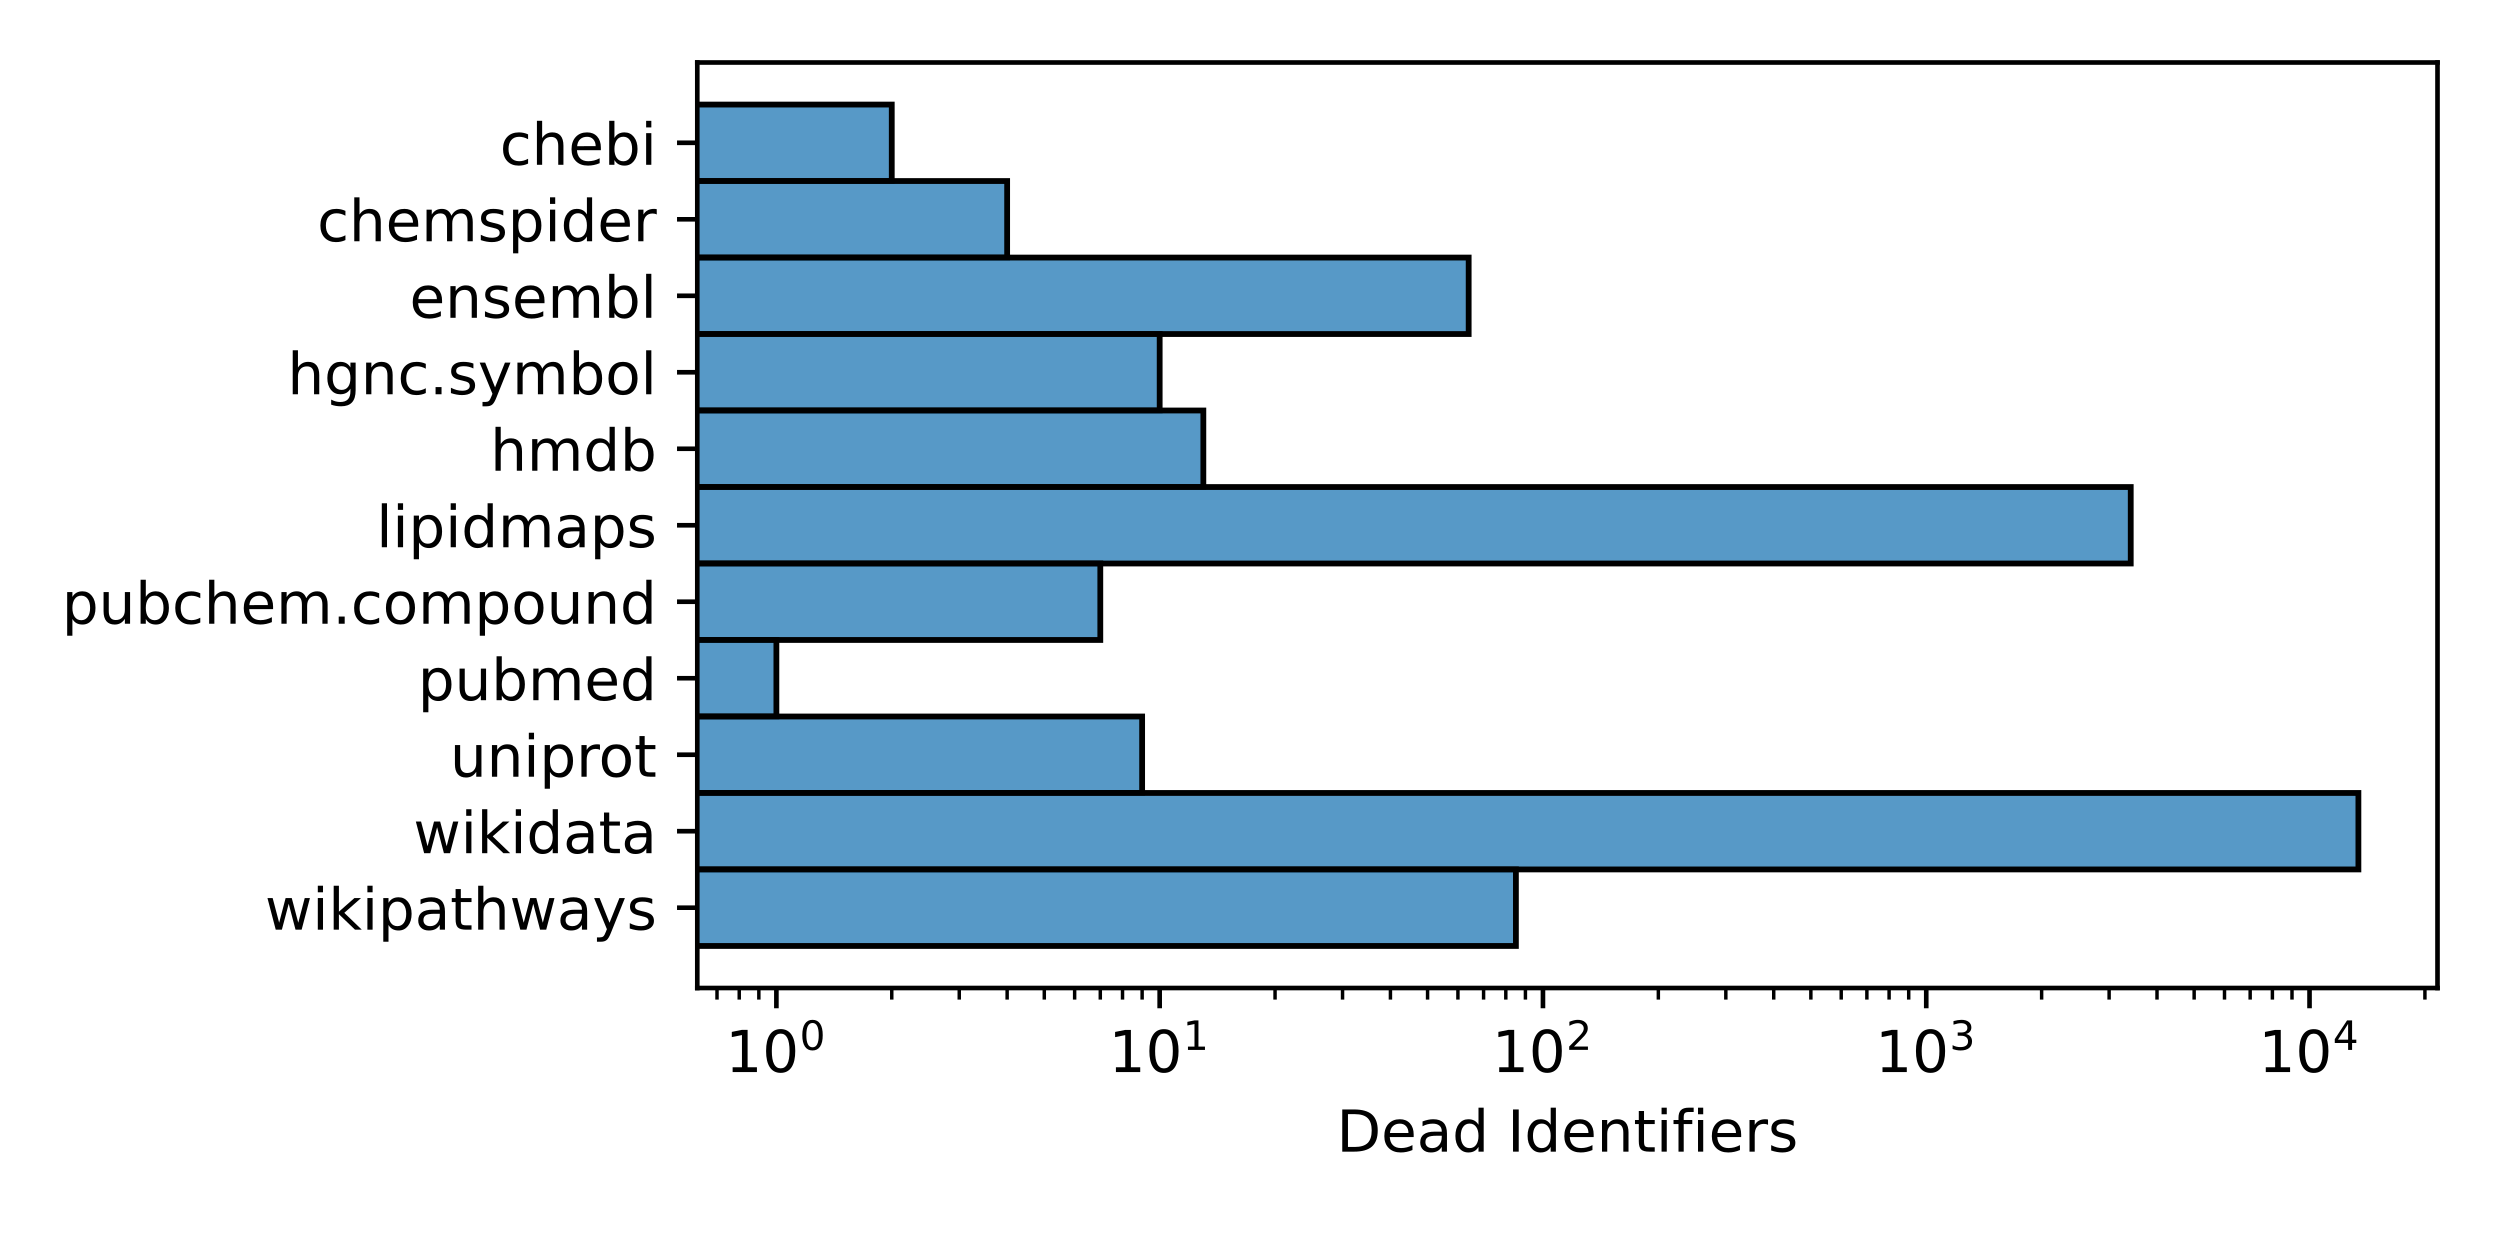
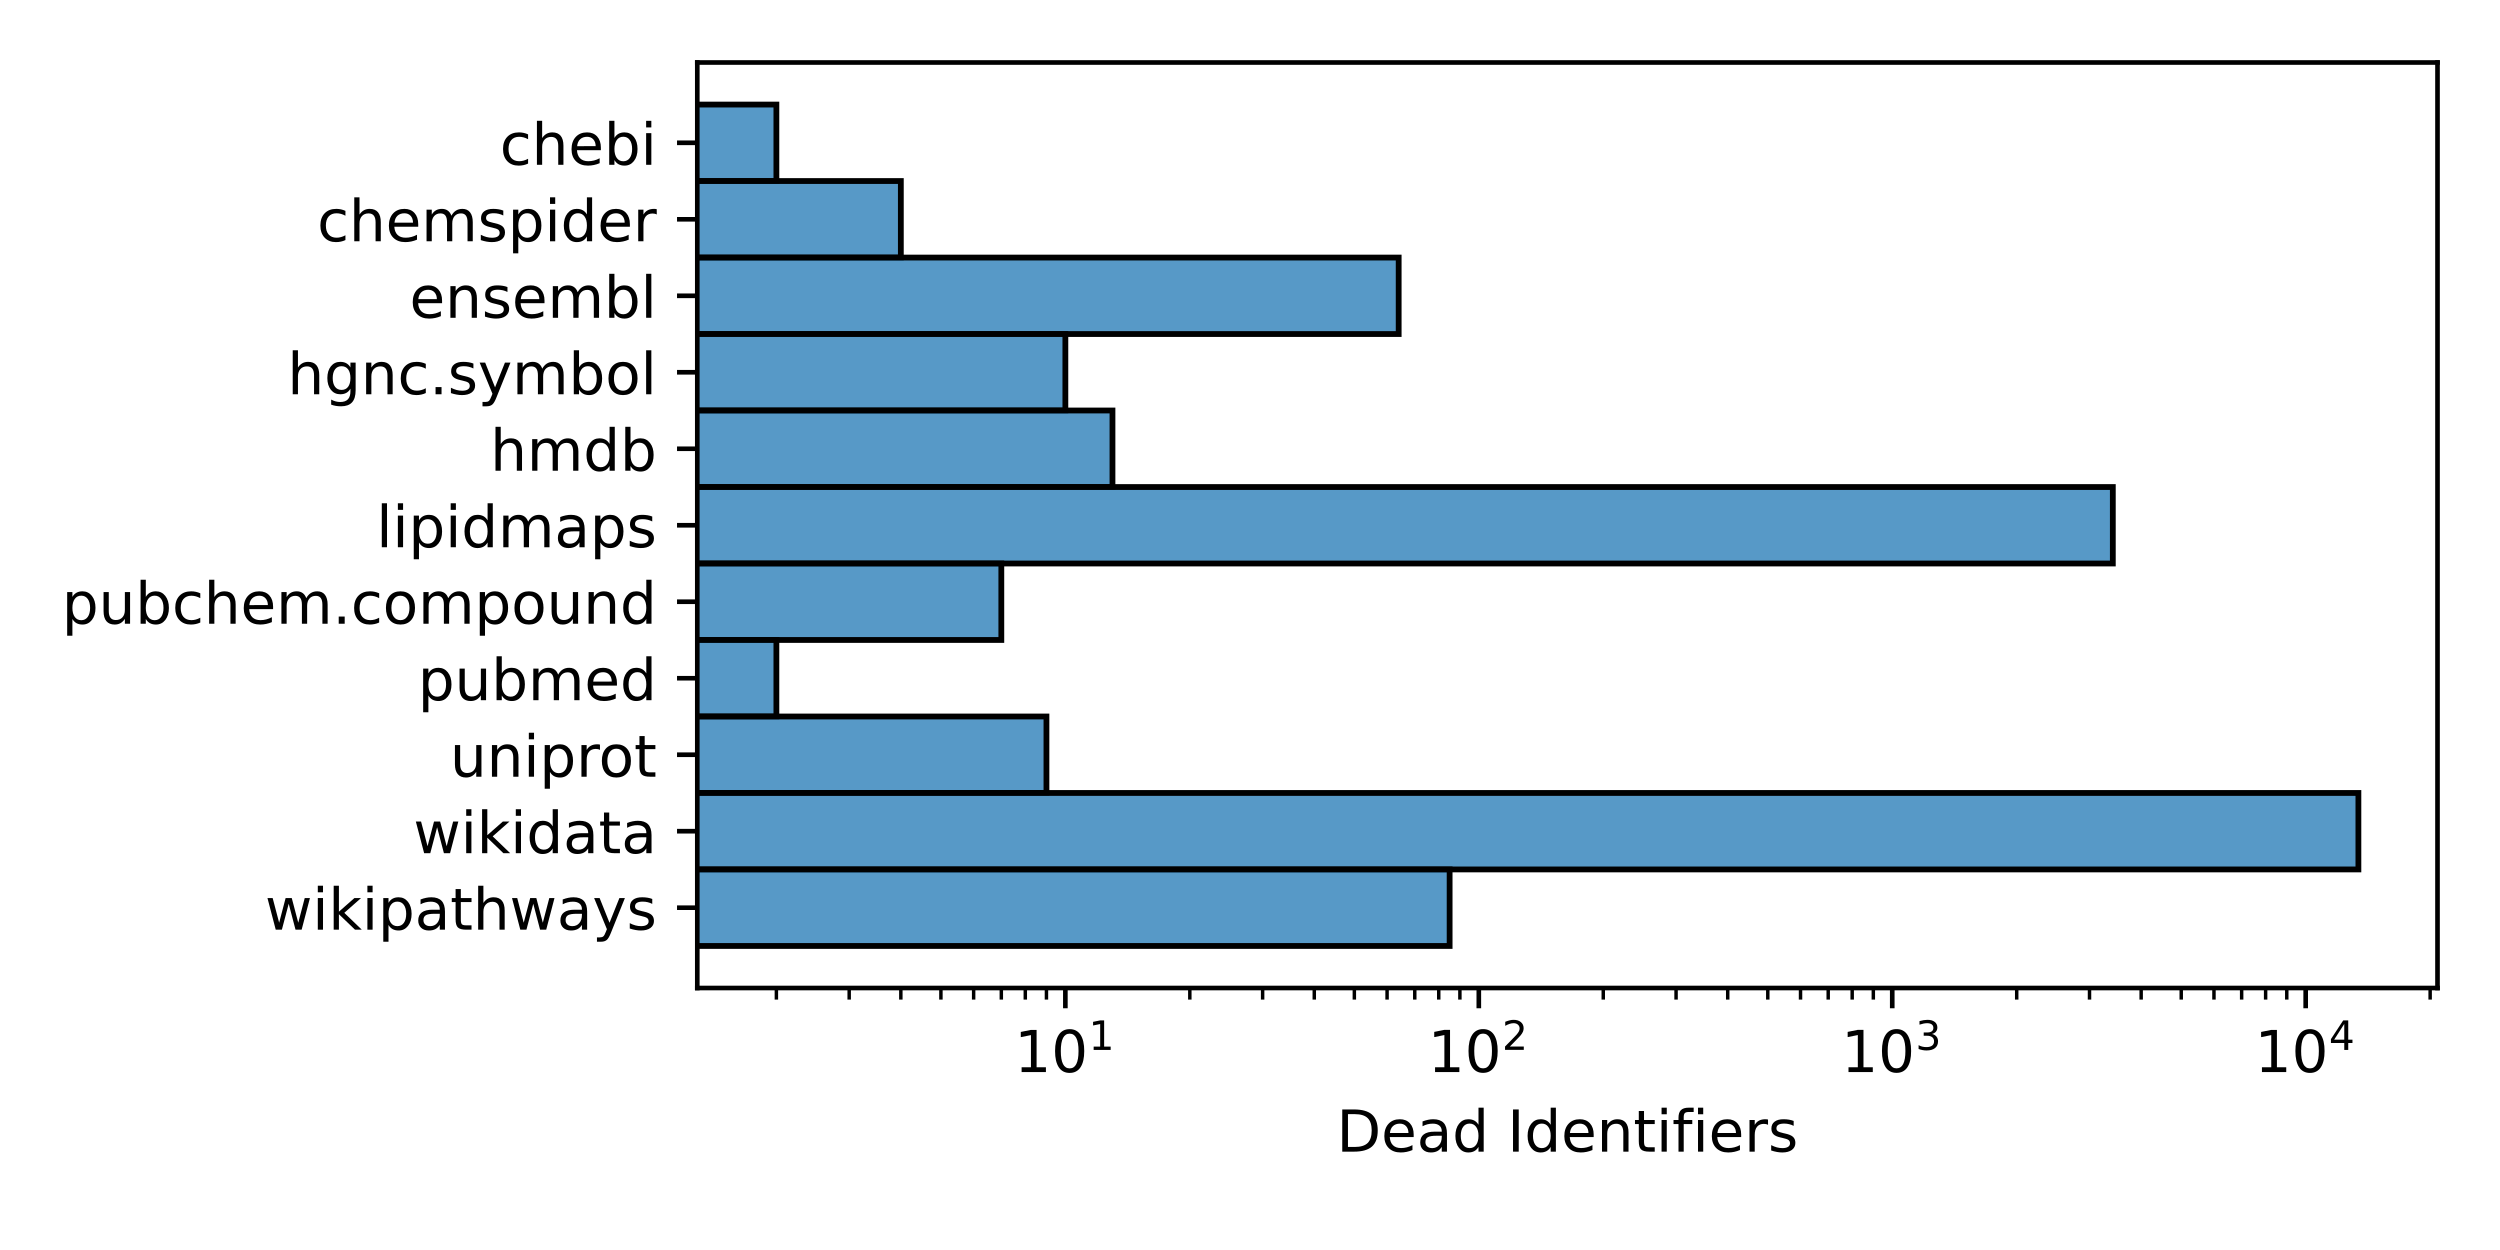
<svg xmlns="http://www.w3.org/2000/svg" xmlns:xlink="http://www.w3.org/1999/xlink" width="432pt" height="216pt" viewBox="0 0 432 216" version="1.1">
  <defs>
    <style type="text/css">*{stroke-linejoin: round; stroke-linecap: butt}</style>
  </defs>
  <g id="figure_1">
    <g id="patch_1">
      <path d="M 0 216  L 432 216  L 432 0  L 0 0  z " style="fill: #ffffff" />
    </g>
    <g id="axes_1">
      <g id="patch_2">
        <path d="M 120.49 170.728  L 421.2 170.728  L 421.2 10.8  L 120.49 10.8  z " style="fill: #ffffff" />
      </g>
      <g id="patch_3">
-         <path d="M -66097.981 18.069  L 154.096 18.069  L 154.096 31.287  L -66097.981 31.287  z " clip-path="url(#pe82717a02b)" style="fill: #1f77b4; fill-opacity: 0.75; stroke: #000000; stroke-linejoin: miter" />
+         <path d="M -71330.006 18.069  L 134.159 18.069  L 134.159 31.287  L -71330.006 31.287  z " clip-path="url(#p068411c8a1)" style="fill: #1f77b4; fill-opacity: 0.75; stroke: #000000; stroke-linejoin: miter" />
      </g>
      <g id="patch_4">
-         <path d="M -66097.981 31.287  L 174.034 31.287  L 174.034 44.504  L -66097.981 44.504  z " clip-path="url(#pe82717a02b)" style="fill: #1f77b4; fill-opacity: 0.75; stroke: #000000; stroke-linejoin: miter" />
+         <path d="M -71330.006 31.287  L 155.665 31.287  L 155.665 44.504  L -71330.006 44.504  z " clip-path="url(#p068411c8a1)" style="fill: #1f77b4; fill-opacity: 0.75; stroke: #000000; stroke-linejoin: miter" />
      </g>
      <g id="patch_5">
-         <path d="M -66097.981 44.504  L 253.786 44.504  L 253.786 57.721  L -66097.981 57.721  z " clip-path="url(#pe82717a02b)" style="fill: #1f77b4; fill-opacity: 0.75; stroke: #000000; stroke-linejoin: miter" />
+         <path d="M -71330.006 44.504  L 241.691 44.504  L 241.691 57.721  L -71330.006 57.721  z " clip-path="url(#p068411c8a1)" style="fill: #1f77b4; fill-opacity: 0.75; stroke: #000000; stroke-linejoin: miter" />
      </g>
      <g id="patch_6">
-         <path d="M -66097.981 57.721  L 200.391 57.721  L 200.391 70.938  L -66097.981 70.938  z " clip-path="url(#pe82717a02b)" style="fill: #1f77b4; fill-opacity: 0.75; stroke: #000000; stroke-linejoin: miter" />
+         <path d="M -71330.006 57.721  L 184.095 57.721  L 184.095 70.938  L -71330.006 70.938  z " clip-path="url(#p068411c8a1)" style="fill: #1f77b4; fill-opacity: 0.75; stroke: #000000; stroke-linejoin: miter" />
      </g>
      <g id="patch_7">
-         <path d="M -66097.981 70.938  L 207.937 70.938  L 207.937 84.155  L -66097.981 84.155  z " clip-path="url(#pe82717a02b)" style="fill: #1f77b4; fill-opacity: 0.75; stroke: #000000; stroke-linejoin: miter" />
+         <path d="M -71330.006 70.938  L 192.235 70.938  L 192.235 84.155  L -71330.006 84.155  z " clip-path="url(#p068411c8a1)" style="fill: #1f77b4; fill-opacity: 0.75; stroke: #000000; stroke-linejoin: miter" />
      </g>
      <g id="patch_8">
-         <path d="M -66097.981 84.155  L 368.191 84.155  L 368.191 97.373  L -66097.981 97.373  z " clip-path="url(#pe82717a02b)" style="fill: #1f77b4; fill-opacity: 0.75; stroke: #000000; stroke-linejoin: miter" />
+         <path d="M -71330.006 84.155  L 365.096 84.155  L 365.096 97.373  L -71330.006 97.373  z " clip-path="url(#p068411c8a1)" style="fill: #1f77b4; fill-opacity: 0.75; stroke: #000000; stroke-linejoin: miter" />
      </g>
      <g id="patch_9">
-         <path d="M -66097.981 97.373  L 190.131 97.373  L 190.131 110.59  L -66097.981 110.59  z " clip-path="url(#pe82717a02b)" style="fill: #1f77b4; fill-opacity: 0.75; stroke: #000000; stroke-linejoin: miter" />
+         <path d="M -71330.006 97.373  L 173.028 97.373  L 173.028 110.59  L -71330.006 110.59  z " clip-path="url(#p068411c8a1)" style="fill: #1f77b4; fill-opacity: 0.75; stroke: #000000; stroke-linejoin: miter" />
      </g>
      <g id="patch_10">
-         <path d="M -66097.981 110.59  L 134.159 110.59  L 134.159 123.807  L -66097.981 123.807  z " clip-path="url(#pe82717a02b)" style="fill: #1f77b4; fill-opacity: 0.75; stroke: #000000; stroke-linejoin: miter" />
+         <path d="M -71330.006 110.59  L 134.159 110.59  L 134.159 123.807  L -71330.006 123.807  z " clip-path="url(#p068411c8a1)" style="fill: #1f77b4; fill-opacity: 0.75; stroke: #000000; stroke-linejoin: miter" />
      </g>
      <g id="patch_11">
-         <path d="M -66097.981 123.807  L 197.36 123.807  L 197.36 137.024  L -66097.981 137.024  z " clip-path="url(#pe82717a02b)" style="fill: #1f77b4; fill-opacity: 0.75; stroke: #000000; stroke-linejoin: miter" />
+         <path d="M -71330.006 123.807  L 180.826 123.807  L 180.826 137.024  L -71330.006 137.024  z " clip-path="url(#p068411c8a1)" style="fill: #1f77b4; fill-opacity: 0.75; stroke: #000000; stroke-linejoin: miter" />
      </g>
      <g id="patch_12">
-         <path d="M -66097.981 137.024  L 407.531 137.024  L 407.531 150.241  L -66097.981 150.241  z " clip-path="url(#pe82717a02b)" style="fill: #1f77b4; fill-opacity: 0.75; stroke: #000000; stroke-linejoin: miter" />
+         <path d="M -71330.006 137.024  L 407.531 137.024  L 407.531 150.241  L -71330.006 150.241  z " clip-path="url(#p068411c8a1)" style="fill: #1f77b4; fill-opacity: 0.75; stroke: #000000; stroke-linejoin: miter" />
      </g>
      <g id="patch_13">
-         <path d="M -66097.981 150.241  L 261.948 150.241  L 261.948 163.459  L -66097.981 163.459  z " clip-path="url(#pe82717a02b)" style="fill: #1f77b4; fill-opacity: 0.75; stroke: #000000; stroke-linejoin: miter" />
+         <path d="M -71330.006 150.241  L 250.495 150.241  L 250.495 163.459  L -71330.006 163.459  z " clip-path="url(#p068411c8a1)" style="fill: #1f77b4; fill-opacity: 0.75; stroke: #000000; stroke-linejoin: miter" />
      </g>
      <g id="matplotlib.axis_1">
        <g id="xtick_1">
          <g id="line2d_1">
            <defs>
-               <path id="m1407238c2a" d="M 0 0  L 0 3.5  " style="stroke: #000000; stroke-width: 0.8" />
+               <path id="m6979fdb70a" d="M 0 0  L 0 3.5  " style="stroke: #000000; stroke-width: 0.8" />
            </defs>
            <g>
-               <use xlink:href="#m1407238c2a" x="134.159" y="170.728" style="stroke: #000000; stroke-width: 0.8" />
+               <use xlink:href="#m6979fdb70a" x="184.095" y="170.728" style="stroke: #000000; stroke-width: 0.8" />
            </g>
          </g>
          <g id="text_1">
-             <g transform="translate(125.3586 185.3264) scale(0.1 -0.1)">
+             <g transform="translate(175.2949 185.3264) scale(0.1 -0.1)">
              <defs>
                <path id="DejaVuSans-31" d="M 794 531  L 1825 531  L 1825 4091  L 703 3866  L 703 4441  L 1819 4666  L 2450 4666  L 2450 531  L 3481 531  L 3481 0  L 794 0  L 794 531  z " transform="scale(0.015625)" />
                <path id="DejaVuSans-30" d="M 2034 4250  Q 1547 4250 1301 3770  Q 1056 3291 1056 2328  Q 1056 1369 1301 889  Q 1547 409 2034 409  Q 2525 409 2770 889  Q 3016 1369 3016 2328  Q 3016 3291 2770 3770  Q 2525 4250 2034 4250  z M 2034 4750  Q 2819 4750 3233 4129  Q 3647 3509 3647 2328  Q 3647 1150 3233 529  Q 2819 -91 2034 -91  Q 1250 -91 836 529  Q 422 1150 422 2328  Q 422 3509 836 4129  Q 1250 4750 2034 4750  z " transform="scale(0.015625)" />
              </defs>
-               <use xlink:href="#DejaVuSans-31" transform="translate(0 0.765625)" />
-               <use xlink:href="#DejaVuSans-30" transform="translate(63.62305 0.765625)" />
-               <use xlink:href="#DejaVuSans-30" transform="translate(128.2031 39.04688) scale(0.7)" />
-             </g>
-           </g>
-         </g>
-         <g id="xtick_2">
-           <g id="line2d_2">
-             <g>
-               <use xlink:href="#m1407238c2a" x="200.391" y="170.728" style="stroke: #000000; stroke-width: 0.8" />
-             </g>
-           </g>
-           <g id="text_2">
-             <g transform="translate(191.5908 185.3264) scale(0.1 -0.1)">
              <use xlink:href="#DejaVuSans-31" transform="translate(0 0.684375)" />
              <use xlink:href="#DejaVuSans-30" transform="translate(63.62305 0.684375)" />
              <use xlink:href="#DejaVuSans-31" transform="translate(128.2031 38.96563) scale(0.7)" />
            </g>
          </g>
        </g>
-         <g id="xtick_3">
-           <g id="line2d_3">
-             <g>
-               <use xlink:href="#m1407238c2a" x="266.623" y="170.728" style="stroke: #000000; stroke-width: 0.8" />
-             </g>
-           </g>
-           <g id="text_3">
-             <g transform="translate(257.8229 185.3264) scale(0.1 -0.1)">
+         <g id="xtick_2">
+           <g id="line2d_2">
+             <g>
+               <use xlink:href="#m6979fdb70a" x="255.538" y="170.728" style="stroke: #000000; stroke-width: 0.8" />
+             </g>
+           </g>
+           <g id="text_2">
+             <g transform="translate(246.7376 185.3264) scale(0.1 -0.1)">
              <defs>
                <path id="DejaVuSans-32" d="M 1228 531  L 3431 531  L 3431 0  L 469 0  L 469 531  Q 828 903 1448 1529  Q 2069 2156 2228 2338  Q 2531 2678 2651 2914  Q 2772 3150 2772 3378  Q 2772 3750 2511 3984  Q 2250 4219 1831 4219  Q 1534 4219 1204 4116  Q 875 4013 500 3803  L 500 4441  Q 881 4594 1212 4672  Q 1544 4750 1819 4750  Q 2544 4750 2975 4387  Q 3406 4025 3406 3419  Q 3406 3131 3298 2873  Q 3191 2616 2906 2266  Q 2828 2175 2409 1742  Q 1991 1309 1228 531  z " transform="scale(0.015625)" />
              </defs>
              <use xlink:href="#DejaVuSans-31" transform="translate(0 0.765625)" />
              <use xlink:href="#DejaVuSans-30" transform="translate(63.62305 0.765625)" />
              <use xlink:href="#DejaVuSans-32" transform="translate(128.2031 39.04688) scale(0.7)" />
            </g>
          </g>
        </g>
-         <g id="xtick_4">
-           <g id="line2d_4">
-             <g>
-               <use xlink:href="#m1407238c2a" x="332.855" y="170.728" style="stroke: #000000; stroke-width: 0.8" />
-             </g>
-           </g>
-           <g id="text_4">
-             <g transform="translate(324.0551 185.3264) scale(0.1 -0.1)">
+         <g id="xtick_3">
+           <g id="line2d_3">
+             <g>
+               <use xlink:href="#m6979fdb70a" x="326.98" y="170.728" style="stroke: #000000; stroke-width: 0.8" />
+             </g>
+           </g>
+           <g id="text_3">
+             <g transform="translate(318.1802 185.3264) scale(0.1 -0.1)">
              <defs>
                <path id="DejaVuSans-33" d="M 2597 2516  Q 3050 2419 3304 2112  Q 3559 1806 3559 1356  Q 3559 666 3084 287  Q 2609 -91 1734 -91  Q 1441 -91 1130 -33  Q 819 25 488 141  L 488 750  Q 750 597 1062 519  Q 1375 441 1716 441  Q 2309 441 2620 675  Q 2931 909 2931 1356  Q 2931 1769 2642 2001  Q 2353 2234 1838 2234  L 1294 2234  L 1294 2753  L 1863 2753  Q 2328 2753 2575 2939  Q 2822 3125 2822 3475  Q 2822 3834 2567 4026  Q 2313 4219 1838 4219  Q 1578 4219 1281 4162  Q 984 4106 628 3988  L 628 4550  Q 988 4650 1302 4700  Q 1616 4750 1894 4750  Q 2613 4750 3031 4423  Q 3450 4097 3450 3541  Q 3450 3153 3228 2886  Q 3006 2619 2597 2516  z " transform="scale(0.015625)" />
              </defs>
              <use xlink:href="#DejaVuSans-31" transform="translate(0 0.765625)" />
              <use xlink:href="#DejaVuSans-30" transform="translate(63.62305 0.765625)" />
              <use xlink:href="#DejaVuSans-33" transform="translate(128.2031 39.04688) scale(0.7)" />
            </g>
          </g>
        </g>
-         <g id="xtick_5">
-           <g id="line2d_5">
-             <g>
-               <use xlink:href="#m1407238c2a" x="399.087" y="170.728" style="stroke: #000000; stroke-width: 0.8" />
-             </g>
-           </g>
-           <g id="text_5">
-             <g transform="translate(390.2872 185.3264) scale(0.1 -0.1)">
+         <g id="xtick_4">
+           <g id="line2d_4">
+             <g>
+               <use xlink:href="#m6979fdb70a" x="398.423" y="170.728" style="stroke: #000000; stroke-width: 0.8" />
+             </g>
+           </g>
+           <g id="text_4">
+             <g transform="translate(389.6229 185.3264) scale(0.1 -0.1)">
              <defs>
                <path id="DejaVuSans-34" d="M 2419 4116  L 825 1625  L 2419 1625  L 2419 4116  z M 2253 4666  L 3047 4666  L 3047 1625  L 3713 1625  L 3713 1100  L 3047 1100  L 3047 0  L 2419 0  L 2419 1100  L 313 1100  L 313 1709  L 2253 4666  z " transform="scale(0.015625)" />
              </defs>
              <use xlink:href="#DejaVuSans-31" transform="translate(0 0.684375)" />
              <use xlink:href="#DejaVuSans-30" transform="translate(63.62305 0.684375)" />
              <use xlink:href="#DejaVuSans-34" transform="translate(128.2031 38.96563) scale(0.7)" />
            </g>
          </g>
        </g>
+         <g id="xtick_5">
+           <g id="line2d_5">
+             <defs>
+               <path id="m8bb110646c" d="M 0 0  L 0 2  " style="stroke: #000000; stroke-width: 0.6" />
+             </defs>
+             <g>
+               <use xlink:href="#m8bb110646c" x="134.159" y="170.728" style="stroke: #000000; stroke-width: 0.6" />
+             </g>
+           </g>
+         </g>
        <g id="xtick_6">
          <g id="line2d_6">
-             <defs>
-               <path id="m61d7e4be9b" d="M 0 0  L 0 2  " style="stroke: #000000; stroke-width: 0.6" />
-             </defs>
-             <g>
-               <use xlink:href="#m61d7e4be9b" x="123.899" y="170.728" style="stroke: #000000; stroke-width: 0.6" />
+             <g>
+               <use xlink:href="#m8bb110646c" x="146.739" y="170.728" style="stroke: #000000; stroke-width: 0.6" />
            </g>
          </g>
        </g>
        <g id="xtick_7">
          <g id="line2d_7">
            <g>
-               <use xlink:href="#m61d7e4be9b" x="127.74" y="170.728" style="stroke: #000000; stroke-width: 0.6" />
+               <use xlink:href="#m8bb110646c" x="155.665" y="170.728" style="stroke: #000000; stroke-width: 0.6" />
            </g>
          </g>
        </g>
        <g id="xtick_8">
          <g id="line2d_8">
            <g>
-               <use xlink:href="#m61d7e4be9b" x="131.128" y="170.728" style="stroke: #000000; stroke-width: 0.6" />
+               <use xlink:href="#m8bb110646c" x="162.589" y="170.728" style="stroke: #000000; stroke-width: 0.6" />
            </g>
          </g>
        </g>
        <g id="xtick_9">
          <g id="line2d_9">
            <g>
-               <use xlink:href="#m61d7e4be9b" x="154.096" y="170.728" style="stroke: #000000; stroke-width: 0.6" />
+               <use xlink:href="#m8bb110646c" x="168.245" y="170.728" style="stroke: #000000; stroke-width: 0.6" />
            </g>
          </g>
        </g>
        <g id="xtick_10">
          <g id="line2d_10">
            <g>
-               <use xlink:href="#m61d7e4be9b" x="165.759" y="170.728" style="stroke: #000000; stroke-width: 0.6" />
+               <use xlink:href="#m8bb110646c" x="173.028" y="170.728" style="stroke: #000000; stroke-width: 0.6" />
            </g>
          </g>
        </g>
        <g id="xtick_11">
          <g id="line2d_11">
            <g>
-               <use xlink:href="#m61d7e4be9b" x="174.034" y="170.728" style="stroke: #000000; stroke-width: 0.6" />
+               <use xlink:href="#m8bb110646c" x="177.171" y="170.728" style="stroke: #000000; stroke-width: 0.6" />
            </g>
          </g>
        </g>
        <g id="xtick_12">
          <g id="line2d_12">
            <g>
-               <use xlink:href="#m61d7e4be9b" x="180.453" y="170.728" style="stroke: #000000; stroke-width: 0.6" />
+               <use xlink:href="#m8bb110646c" x="180.826" y="170.728" style="stroke: #000000; stroke-width: 0.6" />
            </g>
          </g>
        </g>
        <g id="xtick_13">
          <g id="line2d_13">
            <g>
-               <use xlink:href="#m61d7e4be9b" x="185.697" y="170.728" style="stroke: #000000; stroke-width: 0.6" />
+               <use xlink:href="#m8bb110646c" x="205.601" y="170.728" style="stroke: #000000; stroke-width: 0.6" />
            </g>
          </g>
        </g>
        <g id="xtick_14">
          <g id="line2d_14">
            <g>
-               <use xlink:href="#m61d7e4be9b" x="190.131" y="170.728" style="stroke: #000000; stroke-width: 0.6" />
+               <use xlink:href="#m8bb110646c" x="218.182" y="170.728" style="stroke: #000000; stroke-width: 0.6" />
            </g>
          </g>
        </g>
        <g id="xtick_15">
          <g id="line2d_15">
            <g>
-               <use xlink:href="#m61d7e4be9b" x="193.972" y="170.728" style="stroke: #000000; stroke-width: 0.6" />
+               <use xlink:href="#m8bb110646c" x="227.108" y="170.728" style="stroke: #000000; stroke-width: 0.6" />
            </g>
          </g>
        </g>
        <g id="xtick_16">
          <g id="line2d_16">
            <g>
-               <use xlink:href="#m61d7e4be9b" x="197.36" y="170.728" style="stroke: #000000; stroke-width: 0.6" />
+               <use xlink:href="#m8bb110646c" x="234.031" y="170.728" style="stroke: #000000; stroke-width: 0.6" />
            </g>
          </g>
        </g>
        <g id="xtick_17">
          <g id="line2d_17">
            <g>
-               <use xlink:href="#m61d7e4be9b" x="220.329" y="170.728" style="stroke: #000000; stroke-width: 0.6" />
+               <use xlink:href="#m8bb110646c" x="239.688" y="170.728" style="stroke: #000000; stroke-width: 0.6" />
            </g>
          </g>
        </g>
        <g id="xtick_18">
          <g id="line2d_18">
            <g>
-               <use xlink:href="#m61d7e4be9b" x="231.992" y="170.728" style="stroke: #000000; stroke-width: 0.6" />
+               <use xlink:href="#m8bb110646c" x="244.471" y="170.728" style="stroke: #000000; stroke-width: 0.6" />
            </g>
          </g>
        </g>
        <g id="xtick_19">
          <g id="line2d_19">
            <g>
-               <use xlink:href="#m61d7e4be9b" x="240.266" y="170.728" style="stroke: #000000; stroke-width: 0.6" />
+               <use xlink:href="#m8bb110646c" x="248.614" y="170.728" style="stroke: #000000; stroke-width: 0.6" />
            </g>
          </g>
        </g>
        <g id="xtick_20">
          <g id="line2d_20">
            <g>
-               <use xlink:href="#m61d7e4be9b" x="246.685" y="170.728" style="stroke: #000000; stroke-width: 0.6" />
+               <use xlink:href="#m8bb110646c" x="252.269" y="170.728" style="stroke: #000000; stroke-width: 0.6" />
            </g>
          </g>
        </g>
        <g id="xtick_21">
          <g id="line2d_21">
            <g>
-               <use xlink:href="#m61d7e4be9b" x="251.929" y="170.728" style="stroke: #000000; stroke-width: 0.6" />
+               <use xlink:href="#m8bb110646c" x="277.044" y="170.728" style="stroke: #000000; stroke-width: 0.6" />
            </g>
          </g>
        </g>
        <g id="xtick_22">
          <g id="line2d_22">
            <g>
-               <use xlink:href="#m61d7e4be9b" x="256.363" y="170.728" style="stroke: #000000; stroke-width: 0.6" />
+               <use xlink:href="#m8bb110646c" x="289.624" y="170.728" style="stroke: #000000; stroke-width: 0.6" />
            </g>
          </g>
        </g>
        <g id="xtick_23">
          <g id="line2d_23">
            <g>
-               <use xlink:href="#m61d7e4be9b" x="260.204" y="170.728" style="stroke: #000000; stroke-width: 0.6" />
+               <use xlink:href="#m8bb110646c" x="298.55" y="170.728" style="stroke: #000000; stroke-width: 0.6" />
            </g>
          </g>
        </g>
        <g id="xtick_24">
          <g id="line2d_24">
            <g>
-               <use xlink:href="#m61d7e4be9b" x="263.592" y="170.728" style="stroke: #000000; stroke-width: 0.6" />
+               <use xlink:href="#m8bb110646c" x="305.474" y="170.728" style="stroke: #000000; stroke-width: 0.6" />
            </g>
          </g>
        </g>
        <g id="xtick_25">
          <g id="line2d_25">
            <g>
-               <use xlink:href="#m61d7e4be9b" x="286.561" y="170.728" style="stroke: #000000; stroke-width: 0.6" />
+               <use xlink:href="#m8bb110646c" x="311.131" y="170.728" style="stroke: #000000; stroke-width: 0.6" />
            </g>
          </g>
        </g>
        <g id="xtick_26">
          <g id="line2d_26">
            <g>
-               <use xlink:href="#m61d7e4be9b" x="298.224" y="170.728" style="stroke: #000000; stroke-width: 0.6" />
+               <use xlink:href="#m8bb110646c" x="315.914" y="170.728" style="stroke: #000000; stroke-width: 0.6" />
            </g>
          </g>
        </g>
        <g id="xtick_27">
          <g id="line2d_27">
            <g>
-               <use xlink:href="#m61d7e4be9b" x="306.499" y="170.728" style="stroke: #000000; stroke-width: 0.6" />
+               <use xlink:href="#m8bb110646c" x="320.057" y="170.728" style="stroke: #000000; stroke-width: 0.6" />
            </g>
          </g>
        </g>
        <g id="xtick_28">
          <g id="line2d_28">
            <g>
-               <use xlink:href="#m61d7e4be9b" x="312.917" y="170.728" style="stroke: #000000; stroke-width: 0.6" />
+               <use xlink:href="#m8bb110646c" x="323.711" y="170.728" style="stroke: #000000; stroke-width: 0.6" />
            </g>
          </g>
        </g>
        <g id="xtick_29">
          <g id="line2d_29">
            <g>
-               <use xlink:href="#m61d7e4be9b" x="318.162" y="170.728" style="stroke: #000000; stroke-width: 0.6" />
+               <use xlink:href="#m8bb110646c" x="348.487" y="170.728" style="stroke: #000000; stroke-width: 0.6" />
            </g>
          </g>
        </g>
        <g id="xtick_30">
          <g id="line2d_30">
            <g>
-               <use xlink:href="#m61d7e4be9b" x="322.596" y="170.728" style="stroke: #000000; stroke-width: 0.6" />
+               <use xlink:href="#m8bb110646c" x="361.067" y="170.728" style="stroke: #000000; stroke-width: 0.6" />
            </g>
          </g>
        </g>
        <g id="xtick_31">
          <g id="line2d_31">
            <g>
-               <use xlink:href="#m61d7e4be9b" x="326.436" y="170.728" style="stroke: #000000; stroke-width: 0.6" />
+               <use xlink:href="#m8bb110646c" x="369.993" y="170.728" style="stroke: #000000; stroke-width: 0.6" />
            </g>
          </g>
        </g>
        <g id="xtick_32">
          <g id="line2d_32">
            <g>
-               <use xlink:href="#m61d7e4be9b" x="329.824" y="170.728" style="stroke: #000000; stroke-width: 0.6" />
+               <use xlink:href="#m8bb110646c" x="376.917" y="170.728" style="stroke: #000000; stroke-width: 0.6" />
            </g>
          </g>
        </g>
        <g id="xtick_33">
          <g id="line2d_33">
            <g>
-               <use xlink:href="#m61d7e4be9b" x="352.793" y="170.728" style="stroke: #000000; stroke-width: 0.6" />
+               <use xlink:href="#m8bb110646c" x="382.573" y="170.728" style="stroke: #000000; stroke-width: 0.6" />
            </g>
          </g>
        </g>
        <g id="xtick_34">
          <g id="line2d_34">
            <g>
-               <use xlink:href="#m61d7e4be9b" x="364.456" y="170.728" style="stroke: #000000; stroke-width: 0.6" />
+               <use xlink:href="#m8bb110646c" x="387.356" y="170.728" style="stroke: #000000; stroke-width: 0.6" />
            </g>
          </g>
        </g>
        <g id="xtick_35">
          <g id="line2d_35">
            <g>
-               <use xlink:href="#m61d7e4be9b" x="372.731" y="170.728" style="stroke: #000000; stroke-width: 0.6" />
+               <use xlink:href="#m8bb110646c" x="391.499" y="170.728" style="stroke: #000000; stroke-width: 0.6" />
            </g>
          </g>
        </g>
        <g id="xtick_36">
          <g id="line2d_36">
            <g>
-               <use xlink:href="#m61d7e4be9b" x="379.149" y="170.728" style="stroke: #000000; stroke-width: 0.6" />
+               <use xlink:href="#m8bb110646c" x="395.154" y="170.728" style="stroke: #000000; stroke-width: 0.6" />
            </g>
          </g>
        </g>
        <g id="xtick_37">
          <g id="line2d_37">
            <g>
-               <use xlink:href="#m61d7e4be9b" x="384.394" y="170.728" style="stroke: #000000; stroke-width: 0.6" />
-             </g>
-           </g>
-         </g>
-         <g id="xtick_38">
-           <g id="line2d_38">
-             <g>
-               <use xlink:href="#m61d7e4be9b" x="388.828" y="170.728" style="stroke: #000000; stroke-width: 0.6" />
-             </g>
-           </g>
-         </g>
-         <g id="xtick_39">
-           <g id="line2d_39">
-             <g>
-               <use xlink:href="#m61d7e4be9b" x="392.669" y="170.728" style="stroke: #000000; stroke-width: 0.6" />
-             </g>
-           </g>
-         </g>
-         <g id="xtick_40">
-           <g id="line2d_40">
-             <g>
-               <use xlink:href="#m61d7e4be9b" x="396.057" y="170.728" style="stroke: #000000; stroke-width: 0.6" />
-             </g>
-           </g>
-         </g>
-         <g id="xtick_41">
-           <g id="line2d_41">
-             <g>
-               <use xlink:href="#m61d7e4be9b" x="419.025" y="170.728" style="stroke: #000000; stroke-width: 0.6" />
-             </g>
-           </g>
-         </g>
-         <g id="text_6">
+               <use xlink:href="#m8bb110646c" x="419.929" y="170.728" style="stroke: #000000; stroke-width: 0.6" />
+             </g>
+           </g>
+         </g>
+         <g id="text_5">
          <g transform="translate(230.9614 199.0046) scale(0.1 -0.1)">
            <defs>
              <path id="DejaVuSans-44" d="M 1259 4147  L 1259 519  L 2022 519  Q 2988 519 3436 956  Q 3884 1394 3884 2338  Q 3884 3275 3436 3711  Q 2988 4147 2022 4147  L 1259 4147  z M 628 4666  L 1925 4666  Q 3281 4666 3915 4102  Q 4550 3538 4550 2338  Q 4550 1131 3912 565  Q 3275 0 1925 0  L 628 0  L 628 4666  z " transform="scale(0.015625)" />
              <path id="DejaVuSans-65" d="M 3597 1894  L 3597 1613  L 953 1613  Q 991 1019 1311 708  Q 1631 397 2203 397  Q 2534 397 2845 478  Q 3156 559 3463 722  L 3463 178  Q 3153 47 2828 -22  Q 2503 -91 2169 -91  Q 1331 -91 842 396  Q 353 884 353 1716  Q 353 2575 817 3079  Q 1281 3584 2069 3584  Q 2775 3584 3186 3129  Q 3597 2675 3597 1894  z M 3022 2063  Q 3016 2534 2758 2815  Q 2500 3097 2075 3097  Q 1594 3097 1305 2825  Q 1016 2553 972 2059  L 3022 2063  z " transform="scale(0.015625)" />
              <path id="DejaVuSans-61" d="M 2194 1759  Q 1497 1759 1228 1600  Q 959 1441 959 1056  Q 959 750 1161 570  Q 1363 391 1709 391  Q 2188 391 2477 730  Q 2766 1069 2766 1631  L 2766 1759  L 2194 1759  z M 3341 1997  L 3341 0  L 2766 0  L 2766 531  Q 2569 213 2275 61  Q 1981 -91 1556 -91  Q 1019 -91 701 211  Q 384 513 384 1019  Q 384 1609 779 1909  Q 1175 2209 1959 2209  L 2766 2209  L 2766 2266  Q 2766 2663 2505 2880  Q 2244 3097 1772 3097  Q 1472 3097 1187 3025  Q 903 2953 641 2809  L 641 3341  Q 956 3463 1253 3523  Q 1550 3584 1831 3584  Q 2591 3584 2966 3190  Q 3341 2797 3341 1997  z " transform="scale(0.015625)" />
              <path id="DejaVuSans-64" d="M 2906 2969  L 2906 4863  L 3481 4863  L 3481 0  L 2906 0  L 2906 525  Q 2725 213 2448 61  Q 2172 -91 1784 -91  Q 1150 -91 751 415  Q 353 922 353 1747  Q 353 2572 751 3078  Q 1150 3584 1784 3584  Q 2172 3584 2448 3432  Q 2725 3281 2906 2969  z M 947 1747  Q 947 1113 1208 752  Q 1469 391 1925 391  Q 2381 391 2643 752  Q 2906 1113 2906 1747  Q 2906 2381 2643 2742  Q 2381 3103 1925 3103  Q 1469 3103 1208 2742  Q 947 2381 947 1747  z " transform="scale(0.015625)" />
              <path id="DejaVuSans-20" transform="scale(0.015625)" />
              <path id="DejaVuSans-49" d="M 628 4666  L 1259 4666  L 1259 0  L 628 0  L 628 4666  z " transform="scale(0.015625)" />
              <path id="DejaVuSans-6e" d="M 3513 2113  L 3513 0  L 2938 0  L 2938 2094  Q 2938 2591 2744 2837  Q 2550 3084 2163 3084  Q 1697 3084 1428 2787  Q 1159 2491 1159 1978  L 1159 0  L 581 0  L 581 3500  L 1159 3500  L 1159 2956  Q 1366 3272 1645 3428  Q 1925 3584 2291 3584  Q 2894 3584 3203 3211  Q 3513 2838 3513 2113  z " transform="scale(0.015625)" />
              <path id="DejaVuSans-74" d="M 1172 4494  L 1172 3500  L 2356 3500  L 2356 3053  L 1172 3053  L 1172 1153  Q 1172 725 1289 603  Q 1406 481 1766 481  L 2356 481  L 2356 0  L 1766 0  Q 1100 0 847 248  Q 594 497 594 1153  L 594 3053  L 172 3053  L 172 3500  L 594 3500  L 594 4494  L 1172 4494  z " transform="scale(0.015625)" />
              <path id="DejaVuSans-69" d="M 603 3500  L 1178 3500  L 1178 0  L 603 0  L 603 3500  z M 603 4863  L 1178 4863  L 1178 4134  L 603 4134  L 603 4863  z " transform="scale(0.015625)" />
              <path id="DejaVuSans-66" d="M 2375 4863  L 2375 4384  L 1825 4384  Q 1516 4384 1395 4259  Q 1275 4134 1275 3809  L 1275 3500  L 2222 3500  L 2222 3053  L 1275 3053  L 1275 0  L 697 0  L 697 3053  L 147 3053  L 147 3500  L 697 3500  L 697 3744  Q 697 4328 969 4595  Q 1241 4863 1831 4863  L 2375 4863  z " transform="scale(0.015625)" />
              <path id="DejaVuSans-72" d="M 2631 2963  Q 2534 3019 2420 3045  Q 2306 3072 2169 3072  Q 1681 3072 1420 2755  Q 1159 2438 1159 1844  L 1159 0  L 581 0  L 581 3500  L 1159 3500  L 1159 2956  Q 1341 3275 1631 3429  Q 1922 3584 2338 3584  Q 2397 3584 2469 3576  Q 2541 3569 2628 3553  L 2631 2963  z " transform="scale(0.015625)" />
              <path id="DejaVuSans-73" d="M 2834 3397  L 2834 2853  Q 2591 2978 2328 3040  Q 2066 3103 1784 3103  Q 1356 3103 1142 2972  Q 928 2841 928 2578  Q 928 2378 1081 2264  Q 1234 2150 1697 2047  L 1894 2003  Q 2506 1872 2764 1633  Q 3022 1394 3022 966  Q 3022 478 2636 193  Q 2250 -91 1575 -91  Q 1294 -91 989 -36  Q 684 19 347 128  L 347 722  Q 666 556 975 473  Q 1284 391 1588 391  Q 1994 391 2212 530  Q 2431 669 2431 922  Q 2431 1156 2273 1281  Q 2116 1406 1581 1522  L 1381 1569  Q 847 1681 609 1914  Q 372 2147 372 2553  Q 372 3047 722 3315  Q 1072 3584 1716 3584  Q 2034 3584 2315 3537  Q 2597 3491 2834 3397  z " transform="scale(0.015625)" />
            </defs>
            <use xlink:href="#DejaVuSans-44" />
            <use xlink:href="#DejaVuSans-65" x="77.002" />
            <use xlink:href="#DejaVuSans-61" x="138.525" />
            <use xlink:href="#DejaVuSans-64" x="199.805" />
            <use xlink:href="#DejaVuSans-20" x="263.281" />
            <use xlink:href="#DejaVuSans-49" x="295.068" />
            <use xlink:href="#DejaVuSans-64" x="324.561" />
            <use xlink:href="#DejaVuSans-65" x="388.037" />
            <use xlink:href="#DejaVuSans-6e" x="449.561" />
            <use xlink:href="#DejaVuSans-74" x="512.939" />
            <use xlink:href="#DejaVuSans-69" x="552.148" />
            <use xlink:href="#DejaVuSans-66" x="579.932" />
            <use xlink:href="#DejaVuSans-69" x="615.137" />
            <use xlink:href="#DejaVuSans-65" x="642.92" />
            <use xlink:href="#DejaVuSans-72" x="704.443" />
            <use xlink:href="#DejaVuSans-73" x="745.557" />
          </g>
        </g>
      </g>
      <g id="matplotlib.axis_2">
        <g id="ytick_1">
-           <g id="line2d_42">
+           <g id="line2d_38">
            <defs>
-               <path id="m97dc85054d" d="M 0 0  L -3.5 0  " style="stroke: #000000; stroke-width: 0.8" />
+               <path id="m10cceaa007" d="M 0 0  L -3.5 0  " style="stroke: #000000; stroke-width: 0.8" />
            </defs>
            <g>
-               <use xlink:href="#m97dc85054d" x="120.49" y="24.678" style="stroke: #000000; stroke-width: 0.8" />
-             </g>
-           </g>
-           <g id="text_7">
+               <use xlink:href="#m10cceaa007" x="120.49" y="24.678" style="stroke: #000000; stroke-width: 0.8" />
+             </g>
+           </g>
+           <g id="text_6">
            <g transform="translate(86.37438 28.47727) scale(0.1 -0.1)">
              <defs>
                <path id="DejaVuSans-63" d="M 3122 3366  L 3122 2828  Q 2878 2963 2633 3030  Q 2388 3097 2138 3097  Q 1578 3097 1268 2742  Q 959 2388 959 1747  Q 959 1106 1268 751  Q 1578 397 2138 397  Q 2388 397 2633 464  Q 2878 531 3122 666  L 3122 134  Q 2881 22 2623 -34  Q 2366 -91 2075 -91  Q 1284 -91 818 406  Q 353 903 353 1747  Q 353 2603 823 3093  Q 1294 3584 2113 3584  Q 2378 3584 2631 3529  Q 2884 3475 3122 3366  z " transform="scale(0.015625)" />
                <path id="DejaVuSans-68" d="M 3513 2113  L 3513 0  L 2938 0  L 2938 2094  Q 2938 2591 2744 2837  Q 2550 3084 2163 3084  Q 1697 3084 1428 2787  Q 1159 2491 1159 1978  L 1159 0  L 581 0  L 581 4863  L 1159 4863  L 1159 2956  Q 1366 3272 1645 3428  Q 1925 3584 2291 3584  Q 2894 3584 3203 3211  Q 3513 2838 3513 2113  z " transform="scale(0.015625)" />
                <path id="DejaVuSans-62" d="M 3116 1747  Q 3116 2381 2855 2742  Q 2594 3103 2138 3103  Q 1681 3103 1420 2742  Q 1159 2381 1159 1747  Q 1159 1113 1420 752  Q 1681 391 2138 391  Q 2594 391 2855 752  Q 3116 1113 3116 1747  z M 1159 2969  Q 1341 3281 1617 3432  Q 1894 3584 2278 3584  Q 2916 3584 3314 3078  Q 3713 2572 3713 1747  Q 3713 922 3314 415  Q 2916 -91 2278 -91  Q 1894 -91 1617 61  Q 1341 213 1159 525  L 1159 0  L 581 0  L 581 4863  L 1159 4863  L 1159 2969  z " transform="scale(0.015625)" />
              </defs>
              <use xlink:href="#DejaVuSans-63" />
              <use xlink:href="#DejaVuSans-68" x="54.98" />
              <use xlink:href="#DejaVuSans-65" x="118.359" />
              <use xlink:href="#DejaVuSans-62" x="179.883" />
              <use xlink:href="#DejaVuSans-69" x="243.359" />
            </g>
          </g>
        </g>
        <g id="ytick_2">
-           <g id="line2d_43">
-             <g>
-               <use xlink:href="#m97dc85054d" x="120.49" y="37.895" style="stroke: #000000; stroke-width: 0.8" />
-             </g>
-           </g>
-           <g id="text_8">
+           <g id="line2d_39">
+             <g>
+               <use xlink:href="#m10cceaa007" x="120.49" y="37.895" style="stroke: #000000; stroke-width: 0.8" />
+             </g>
+           </g>
+           <g id="text_7">
            <g transform="translate(54.81188 41.69446) scale(0.1 -0.1)">
              <defs>
                <path id="DejaVuSans-6d" d="M 3328 2828  Q 3544 3216 3844 3400  Q 4144 3584 4550 3584  Q 5097 3584 5394 3201  Q 5691 2819 5691 2113  L 5691 0  L 5113 0  L 5113 2094  Q 5113 2597 4934 2840  Q 4756 3084 4391 3084  Q 3944 3084 3684 2787  Q 3425 2491 3425 1978  L 3425 0  L 2847 0  L 2847 2094  Q 2847 2600 2669 2842  Q 2491 3084 2119 3084  Q 1678 3084 1418 2786  Q 1159 2488 1159 1978  L 1159 0  L 581 0  L 581 3500  L 1159 3500  L 1159 2956  Q 1356 3278 1631 3431  Q 1906 3584 2284 3584  Q 2666 3584 2933 3390  Q 3200 3197 3328 2828  z " transform="scale(0.015625)" />
                <path id="DejaVuSans-70" d="M 1159 525  L 1159 -1331  L 581 -1331  L 581 3500  L 1159 3500  L 1159 2969  Q 1341 3281 1617 3432  Q 1894 3584 2278 3584  Q 2916 3584 3314 3078  Q 3713 2572 3713 1747  Q 3713 922 3314 415  Q 2916 -91 2278 -91  Q 1894 -91 1617 61  Q 1341 213 1159 525  z M 3116 1747  Q 3116 2381 2855 2742  Q 2594 3103 2138 3103  Q 1681 3103 1420 2742  Q 1159 2381 1159 1747  Q 1159 1113 1420 752  Q 1681 391 2138 391  Q 2594 391 2855 752  Q 3116 1113 3116 1747  z " transform="scale(0.015625)" />
              </defs>
              <use xlink:href="#DejaVuSans-63" />
              <use xlink:href="#DejaVuSans-68" x="54.98" />
              <use xlink:href="#DejaVuSans-65" x="118.359" />
              <use xlink:href="#DejaVuSans-6d" x="179.883" />
              <use xlink:href="#DejaVuSans-73" x="277.295" />
              <use xlink:href="#DejaVuSans-70" x="329.395" />
              <use xlink:href="#DejaVuSans-69" x="392.871" />
              <use xlink:href="#DejaVuSans-64" x="420.654" />
              <use xlink:href="#DejaVuSans-65" x="484.131" />
              <use xlink:href="#DejaVuSans-72" x="545.654" />
            </g>
          </g>
        </g>
        <g id="ytick_3">
-           <g id="line2d_44">
-             <g>
-               <use xlink:href="#m97dc85054d" x="120.49" y="51.112" style="stroke: #000000; stroke-width: 0.8" />
-             </g>
-           </g>
-           <g id="text_9">
+           <g id="line2d_40">
+             <g>
+               <use xlink:href="#m10cceaa007" x="120.49" y="51.112" style="stroke: #000000; stroke-width: 0.8" />
+             </g>
+           </g>
+           <g id="text_8">
            <g transform="translate(70.76969 54.91165) scale(0.1 -0.1)">
              <defs>
                <path id="DejaVuSans-6c" d="M 603 4863  L 1178 4863  L 1178 0  L 603 0  L 603 4863  z " transform="scale(0.015625)" />
              </defs>
              <use xlink:href="#DejaVuSans-65" />
              <use xlink:href="#DejaVuSans-6e" x="61.523" />
              <use xlink:href="#DejaVuSans-73" x="124.902" />
              <use xlink:href="#DejaVuSans-65" x="177.002" />
              <use xlink:href="#DejaVuSans-6d" x="238.525" />
              <use xlink:href="#DejaVuSans-62" x="335.938" />
              <use xlink:href="#DejaVuSans-6c" x="399.414" />
            </g>
          </g>
        </g>
        <g id="ytick_4">
-           <g id="line2d_45">
-             <g>
-               <use xlink:href="#m97dc85054d" x="120.49" y="64.33" style="stroke: #000000; stroke-width: 0.8" />
-             </g>
-           </g>
-           <g id="text_10">
+           <g id="line2d_41">
+             <g>
+               <use xlink:href="#m10cceaa007" x="120.49" y="64.33" style="stroke: #000000; stroke-width: 0.8" />
+             </g>
+           </g>
+           <g id="text_9">
            <g transform="translate(49.67594 68.12884) scale(0.1 -0.1)">
              <defs>
                <path id="DejaVuSans-67" d="M 2906 1791  Q 2906 2416 2648 2759  Q 2391 3103 1925 3103  Q 1463 3103 1205 2759  Q 947 2416 947 1791  Q 947 1169 1205 825  Q 1463 481 1925 481  Q 2391 481 2648 825  Q 2906 1169 2906 1791  z M 3481 434  Q 3481 -459 3084 -895  Q 2688 -1331 1869 -1331  Q 1566 -1331 1297 -1286  Q 1028 -1241 775 -1147  L 775 -588  Q 1028 -725 1275 -790  Q 1522 -856 1778 -856  Q 2344 -856 2625 -561  Q 2906 -266 2906 331  L 2906 616  Q 2728 306 2450 153  Q 2172 0 1784 0  Q 1141 0 747 490  Q 353 981 353 1791  Q 353 2603 747 3093  Q 1141 3584 1784 3584  Q 2172 3584 2450 3431  Q 2728 3278 2906 2969  L 2906 3500  L 3481 3500  L 3481 434  z " transform="scale(0.015625)" />
                <path id="DejaVuSans-2e" d="M 684 794  L 1344 794  L 1344 0  L 684 0  L 684 794  z " transform="scale(0.015625)" />
                <path id="DejaVuSans-79" d="M 2059 -325  Q 1816 -950 1584 -1140  Q 1353 -1331 966 -1331  L 506 -1331  L 506 -850  L 844 -850  Q 1081 -850 1212 -737  Q 1344 -625 1503 -206  L 1606 56  L 191 3500  L 800 3500  L 1894 763  L 2988 3500  L 3597 3500  L 2059 -325  z " transform="scale(0.015625)" />
                <path id="DejaVuSans-6f" d="M 1959 3097  Q 1497 3097 1228 2736  Q 959 2375 959 1747  Q 959 1119 1226 758  Q 1494 397 1959 397  Q 2419 397 2687 759  Q 2956 1122 2956 1747  Q 2956 2369 2687 2733  Q 2419 3097 1959 3097  z M 1959 3584  Q 2709 3584 3137 3096  Q 3566 2609 3566 1747  Q 3566 888 3137 398  Q 2709 -91 1959 -91  Q 1206 -91 779 398  Q 353 888 353 1747  Q 353 2609 779 3096  Q 1206 3584 1959 3584  z " transform="scale(0.015625)" />
              </defs>
              <use xlink:href="#DejaVuSans-68" />
              <use xlink:href="#DejaVuSans-67" x="63.379" />
              <use xlink:href="#DejaVuSans-6e" x="126.855" />
              <use xlink:href="#DejaVuSans-63" x="190.234" />
              <use xlink:href="#DejaVuSans-2e" x="245.215" />
              <use xlink:href="#DejaVuSans-73" x="277.002" />
              <use xlink:href="#DejaVuSans-79" x="329.102" />
              <use xlink:href="#DejaVuSans-6d" x="388.281" />
              <use xlink:href="#DejaVuSans-62" x="485.693" />
              <use xlink:href="#DejaVuSans-6f" x="549.17" />
              <use xlink:href="#DejaVuSans-6c" x="610.352" />
            </g>
          </g>
        </g>
        <g id="ytick_5">
-           <g id="line2d_46">
-             <g>
-               <use xlink:href="#m97dc85054d" x="120.49" y="77.547" style="stroke: #000000; stroke-width: 0.8" />
-             </g>
-           </g>
-           <g id="text_11">
+           <g id="line2d_42">
+             <g>
+               <use xlink:href="#m10cceaa007" x="120.49" y="77.547" style="stroke: #000000; stroke-width: 0.8" />
+             </g>
+           </g>
+           <g id="text_10">
            <g transform="translate(84.715 81.34603) scale(0.1 -0.1)">
              <use xlink:href="#DejaVuSans-68" />
              <use xlink:href="#DejaVuSans-6d" x="63.379" />
              <use xlink:href="#DejaVuSans-64" x="160.791" />
              <use xlink:href="#DejaVuSans-62" x="224.268" />
            </g>
          </g>
        </g>
        <g id="ytick_6">
-           <g id="line2d_47">
-             <g>
-               <use xlink:href="#m97dc85054d" x="120.49" y="90.764" style="stroke: #000000; stroke-width: 0.8" />
-             </g>
-           </g>
-           <g id="text_12">
+           <g id="line2d_43">
+             <g>
+               <use xlink:href="#m10cceaa007" x="120.49" y="90.764" style="stroke: #000000; stroke-width: 0.8" />
+             </g>
+           </g>
+           <g id="text_11">
            <g transform="translate(65.03219 94.56322) scale(0.1 -0.1)">
              <use xlink:href="#DejaVuSans-6c" />
              <use xlink:href="#DejaVuSans-69" x="27.783" />
              <use xlink:href="#DejaVuSans-70" x="55.566" />
              <use xlink:href="#DejaVuSans-69" x="119.043" />
              <use xlink:href="#DejaVuSans-64" x="146.826" />
              <use xlink:href="#DejaVuSans-6d" x="210.303" />
              <use xlink:href="#DejaVuSans-61" x="307.715" />
              <use xlink:href="#DejaVuSans-70" x="368.994" />
              <use xlink:href="#DejaVuSans-73" x="432.471" />
            </g>
          </g>
        </g>
        <g id="ytick_7">
-           <g id="line2d_48">
-             <g>
-               <use xlink:href="#m97dc85054d" x="120.49" y="103.981" style="stroke: #000000; stroke-width: 0.8" />
-             </g>
-           </g>
-           <g id="text_13">
+           <g id="line2d_44">
+             <g>
+               <use xlink:href="#m10cceaa007" x="120.49" y="103.981" style="stroke: #000000; stroke-width: 0.8" />
+             </g>
+           </g>
+           <g id="text_12">
            <g transform="translate(10.69937 107.7804) scale(0.1 -0.1)">
              <defs>
                <path id="DejaVuSans-75" d="M 544 1381  L 544 3500  L 1119 3500  L 1119 1403  Q 1119 906 1312 657  Q 1506 409 1894 409  Q 2359 409 2629 706  Q 2900 1003 2900 1516  L 2900 3500  L 3475 3500  L 3475 0  L 2900 0  L 2900 538  Q 2691 219 2414 64  Q 2138 -91 1772 -91  Q 1169 -91 856 284  Q 544 659 544 1381  z M 1991 3584  L 1991 3584  z " transform="scale(0.015625)" />
              </defs>
              <use xlink:href="#DejaVuSans-70" />
              <use xlink:href="#DejaVuSans-75" x="63.477" />
              <use xlink:href="#DejaVuSans-62" x="126.855" />
              <use xlink:href="#DejaVuSans-63" x="190.332" />
              <use xlink:href="#DejaVuSans-68" x="245.312" />
              <use xlink:href="#DejaVuSans-65" x="308.691" />
              <use xlink:href="#DejaVuSans-6d" x="370.215" />
              <use xlink:href="#DejaVuSans-2e" x="467.627" />
              <use xlink:href="#DejaVuSans-63" x="499.414" />
              <use xlink:href="#DejaVuSans-6f" x="554.395" />
              <use xlink:href="#DejaVuSans-6d" x="615.576" />
              <use xlink:href="#DejaVuSans-70" x="712.988" />
              <use xlink:href="#DejaVuSans-6f" x="776.465" />
              <use xlink:href="#DejaVuSans-75" x="837.646" />
              <use xlink:href="#DejaVuSans-6e" x="901.025" />
              <use xlink:href="#DejaVuSans-64" x="964.404" />
            </g>
          </g>
        </g>
        <g id="ytick_8">
-           <g id="line2d_49">
-             <g>
-               <use xlink:href="#m97dc85054d" x="120.49" y="117.198" style="stroke: #000000; stroke-width: 0.8" />
-             </g>
-           </g>
-           <g id="text_14">
+           <g id="line2d_45">
+             <g>
+               <use xlink:href="#m10cceaa007" x="120.49" y="117.198" style="stroke: #000000; stroke-width: 0.8" />
+             </g>
+           </g>
+           <g id="text_13">
            <g transform="translate(72.21344 120.9976) scale(0.1 -0.1)">
              <use xlink:href="#DejaVuSans-70" />
              <use xlink:href="#DejaVuSans-75" x="63.477" />
              <use xlink:href="#DejaVuSans-62" x="126.855" />
              <use xlink:href="#DejaVuSans-6d" x="190.332" />
              <use xlink:href="#DejaVuSans-65" x="287.744" />
              <use xlink:href="#DejaVuSans-64" x="349.268" />
            </g>
          </g>
        </g>
        <g id="ytick_9">
-           <g id="line2d_50">
-             <g>
-               <use xlink:href="#m97dc85054d" x="120.49" y="130.416" style="stroke: #000000; stroke-width: 0.8" />
-             </g>
-           </g>
-           <g id="text_15">
+           <g id="line2d_46">
+             <g>
+               <use xlink:href="#m10cceaa007" x="120.49" y="130.416" style="stroke: #000000; stroke-width: 0.8" />
+             </g>
+           </g>
+           <g id="text_14">
            <g transform="translate(77.76344 134.2148) scale(0.1 -0.1)">
              <use xlink:href="#DejaVuSans-75" />
              <use xlink:href="#DejaVuSans-6e" x="63.379" />
              <use xlink:href="#DejaVuSans-69" x="126.758" />
              <use xlink:href="#DejaVuSans-70" x="154.541" />
              <use xlink:href="#DejaVuSans-72" x="218.018" />
              <use xlink:href="#DejaVuSans-6f" x="256.881" />
              <use xlink:href="#DejaVuSans-74" x="318.062" />
            </g>
          </g>
        </g>
        <g id="ytick_10">
-           <g id="line2d_51">
-             <g>
-               <use xlink:href="#m97dc85054d" x="120.49" y="143.633" style="stroke: #000000; stroke-width: 0.8" />
-             </g>
-           </g>
-           <g id="text_16">
+           <g id="line2d_47">
+             <g>
+               <use xlink:href="#m10cceaa007" x="120.49" y="143.633" style="stroke: #000000; stroke-width: 0.8" />
+             </g>
+           </g>
+           <g id="text_15">
            <g transform="translate(71.44 147.432) scale(0.1 -0.1)">
              <defs>
                <path id="DejaVuSans-77" d="M 269 3500  L 844 3500  L 1563 769  L 2278 3500  L 2956 3500  L 3675 769  L 4391 3500  L 4966 3500  L 4050 0  L 3372 0  L 2619 2869  L 1863 0  L 1184 0  L 269 3500  z " transform="scale(0.015625)" />
                <path id="DejaVuSans-6b" d="M 581 4863  L 1159 4863  L 1159 1991  L 2875 3500  L 3609 3500  L 1753 1863  L 3688 0  L 2938 0  L 1159 1709  L 1159 0  L 581 0  L 581 4863  z " transform="scale(0.015625)" />
              </defs>
              <use xlink:href="#DejaVuSans-77" />
              <use xlink:href="#DejaVuSans-69" x="81.787" />
              <use xlink:href="#DejaVuSans-6b" x="109.57" />
              <use xlink:href="#DejaVuSans-69" x="167.48" />
              <use xlink:href="#DejaVuSans-64" x="195.264" />
              <use xlink:href="#DejaVuSans-61" x="258.74" />
              <use xlink:href="#DejaVuSans-74" x="320.02" />
              <use xlink:href="#DejaVuSans-61" x="359.229" />
            </g>
          </g>
        </g>
        <g id="ytick_11">
-           <g id="line2d_52">
-             <g>
-               <use xlink:href="#m97dc85054d" x="120.49" y="156.85" style="stroke: #000000; stroke-width: 0.8" />
-             </g>
-           </g>
-           <g id="text_17">
+           <g id="line2d_48">
+             <g>
+               <use xlink:href="#m10cceaa007" x="120.49" y="156.85" style="stroke: #000000; stroke-width: 0.8" />
+             </g>
+           </g>
+           <g id="text_16">
            <g transform="translate(45.79625 160.6492) scale(0.1 -0.1)">
              <use xlink:href="#DejaVuSans-77" />
              <use xlink:href="#DejaVuSans-69" x="81.787" />
              <use xlink:href="#DejaVuSans-6b" x="109.57" />
              <use xlink:href="#DejaVuSans-69" x="167.48" />
              <use xlink:href="#DejaVuSans-70" x="195.264" />
              <use xlink:href="#DejaVuSans-61" x="258.74" />
              <use xlink:href="#DejaVuSans-74" x="320.02" />
              <use xlink:href="#DejaVuSans-68" x="359.229" />
              <use xlink:href="#DejaVuSans-77" x="422.607" />
              <use xlink:href="#DejaVuSans-61" x="504.395" />
              <use xlink:href="#DejaVuSans-79" x="565.674" />
              <use xlink:href="#DejaVuSans-73" x="624.854" />
            </g>
          </g>
        </g>
      </g>
      <g id="patch_14">
        <path d="M 120.49 170.728  L 120.49 10.8  " style="fill: none; stroke: #000000; stroke-width: 0.8; stroke-linejoin: miter; stroke-linecap: square" />
      </g>
      <g id="patch_15">
        <path d="M 421.2 170.728  L 421.2 10.8  " style="fill: none; stroke: #000000; stroke-width: 0.8; stroke-linejoin: miter; stroke-linecap: square" />
      </g>
      <g id="patch_16">
        <path d="M 120.49 170.728  L 421.2 170.728  " style="fill: none; stroke: #000000; stroke-width: 0.8; stroke-linejoin: miter; stroke-linecap: square" />
      </g>
      <g id="patch_17">
        <path d="M 120.49 10.8  L 421.2 10.8  " style="fill: none; stroke: #000000; stroke-width: 0.8; stroke-linejoin: miter; stroke-linecap: square" />
      </g>
    </g>
  </g>
  <defs>
-     <clipPath id="pe82717a02b">
+     <clipPath id="p068411c8a1">
      <rect x="120.49" y="10.8" width="300.71" height="159.928" />
    </clipPath>
  </defs>
</svg>
